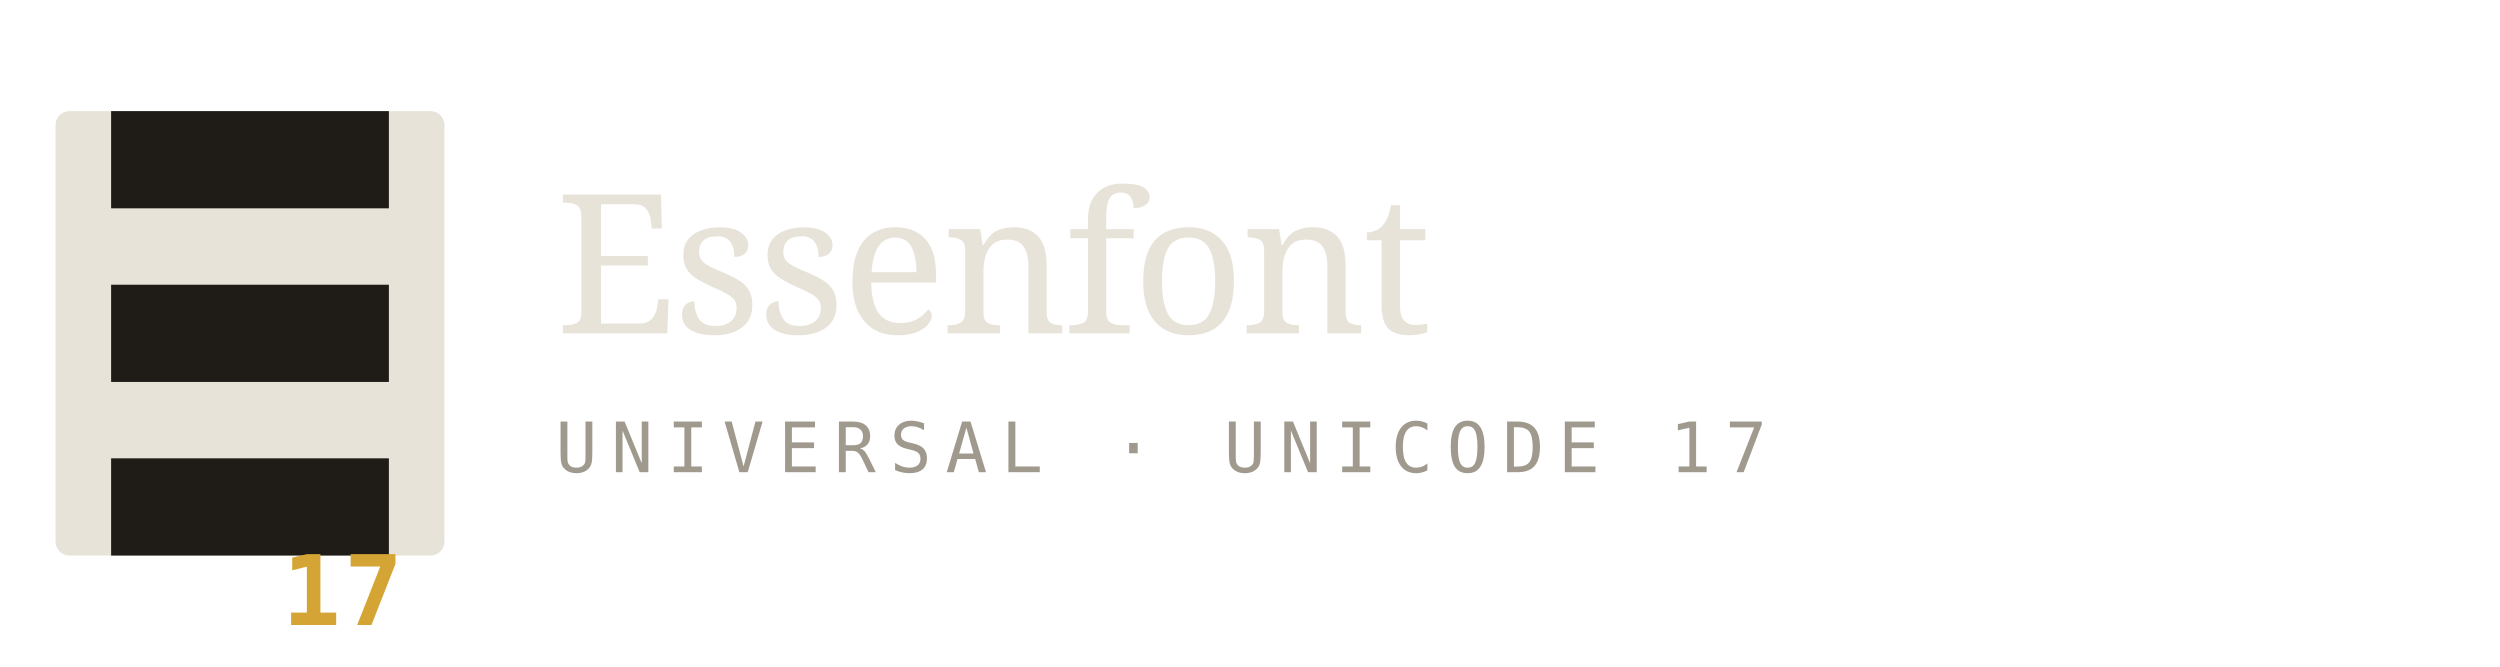
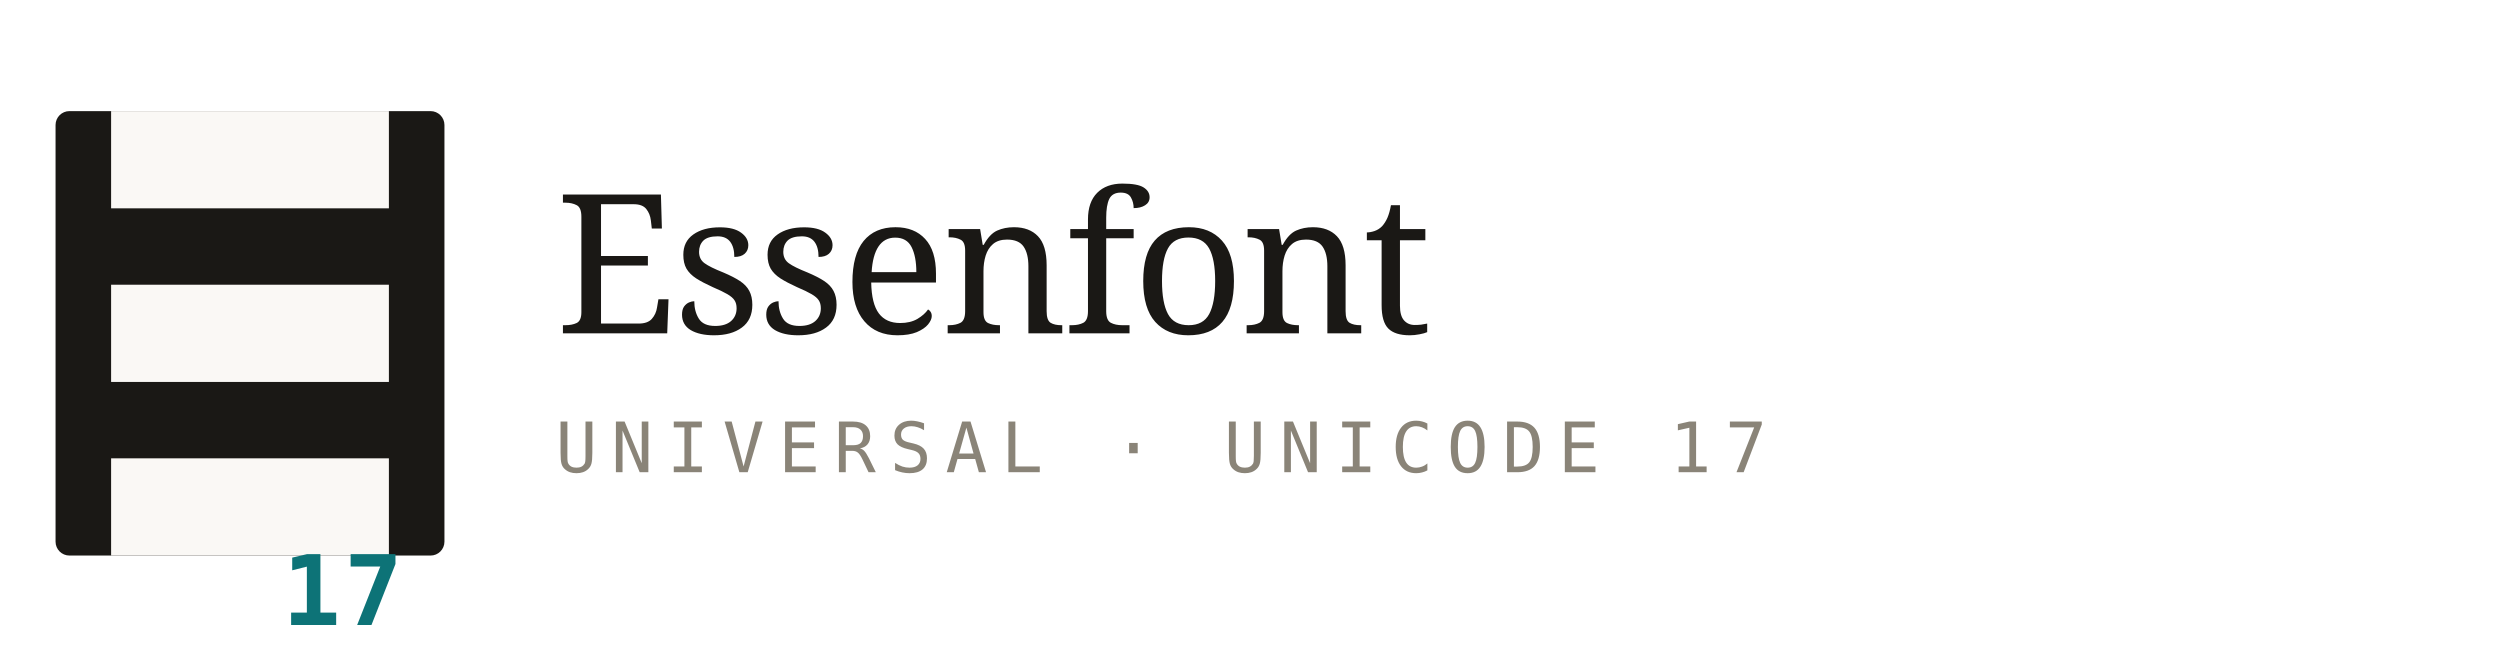
<svg xmlns="http://www.w3.org/2000/svg" viewBox="0 0 360 96" role="img" aria-label="Essenfont">
-   <g>
-     <g transform="translate(8, 16)">
-       <rect x="0" y="0" width="56" height="64" fill="#e8e3d9" rx="2" />
-       <rect x="8" y="0" width="40" height="14" fill="#1f1c18" />
-       <rect x="8" y="25" width="40" height="14" fill="#1f1c18" />
-       <rect x="8" y="50" width="40" height="14" fill="#1f1c18" />
-       <text x="50" y="74" font-family="ui-monospace, 'SF Mono', Menlo, monospace" font-weight="800" font-size="14" fill="#d4a534" text-anchor="end" letter-spacing="0.5">17</text>
-     </g>
-     <text x="80" y="48" font-family="Instrument Serif, Georgia, serif" font-size="28" fill="#e8e3d9" letter-spacing="-0.5">Essenfont</text>
-     <text x="80" y="68" font-family="ui-monospace, 'SF Mono', Menlo, monospace" font-size="10" fill="#a09a8e" letter-spacing="2">UNIVERSAL · UNICODE 17</text>
+   <g transform="translate(8, 16)">
+     <rect x="0" y="0" width="56" height="64" fill="#1a1815" rx="2" />
+     <rect x="8" y="0" width="40" height="14" fill="#faf8f5" />
+     <rect x="8" y="25" width="40" height="14" fill="#faf8f5" />
+     <rect x="8" y="50" width="40" height="14" fill="#faf8f5" />
+     <text x="50" y="74" font-family="ui-monospace, 'SF Mono', Menlo, monospace" font-weight="800" font-size="14" fill="#0d7377" text-anchor="end" letter-spacing="0.5">17</text>
  </g>
+   <text x="80" y="48" font-family="Fraunces, Georgia, serif" font-weight="500" font-size="28" fill="#1a1815" letter-spacing="-0.5">Essenfont</text>
+   <text x="80" y="68" font-family="ui-monospace, 'SF Mono', Menlo, monospace" font-size="10" fill="#8a8478" letter-spacing="2">UNIVERSAL · UNICODE 17</text>
</svg>
